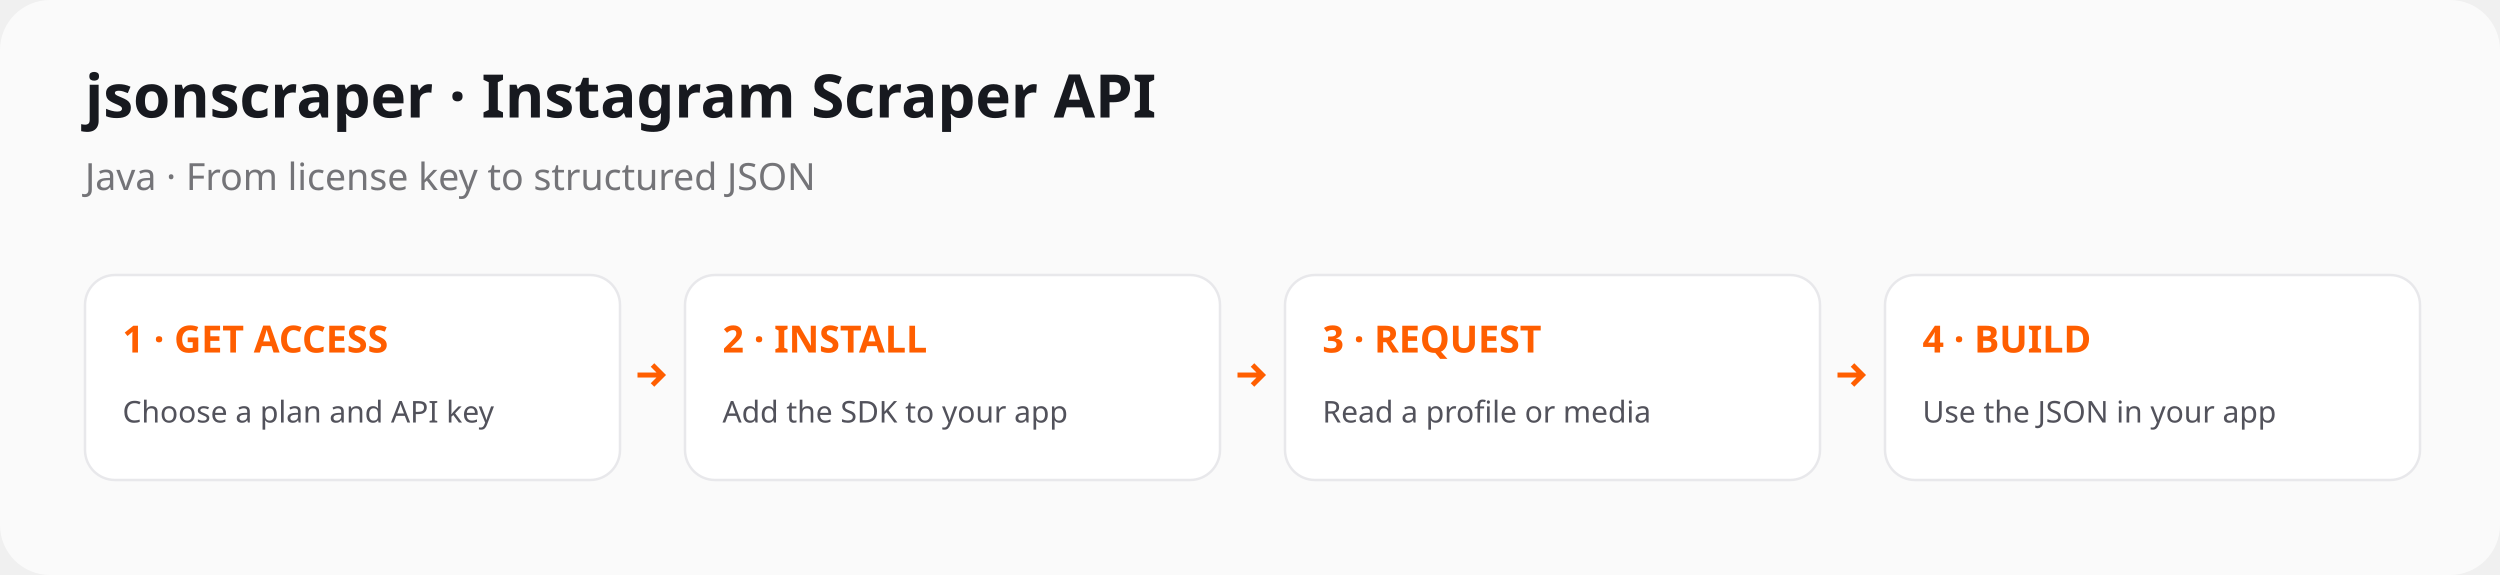
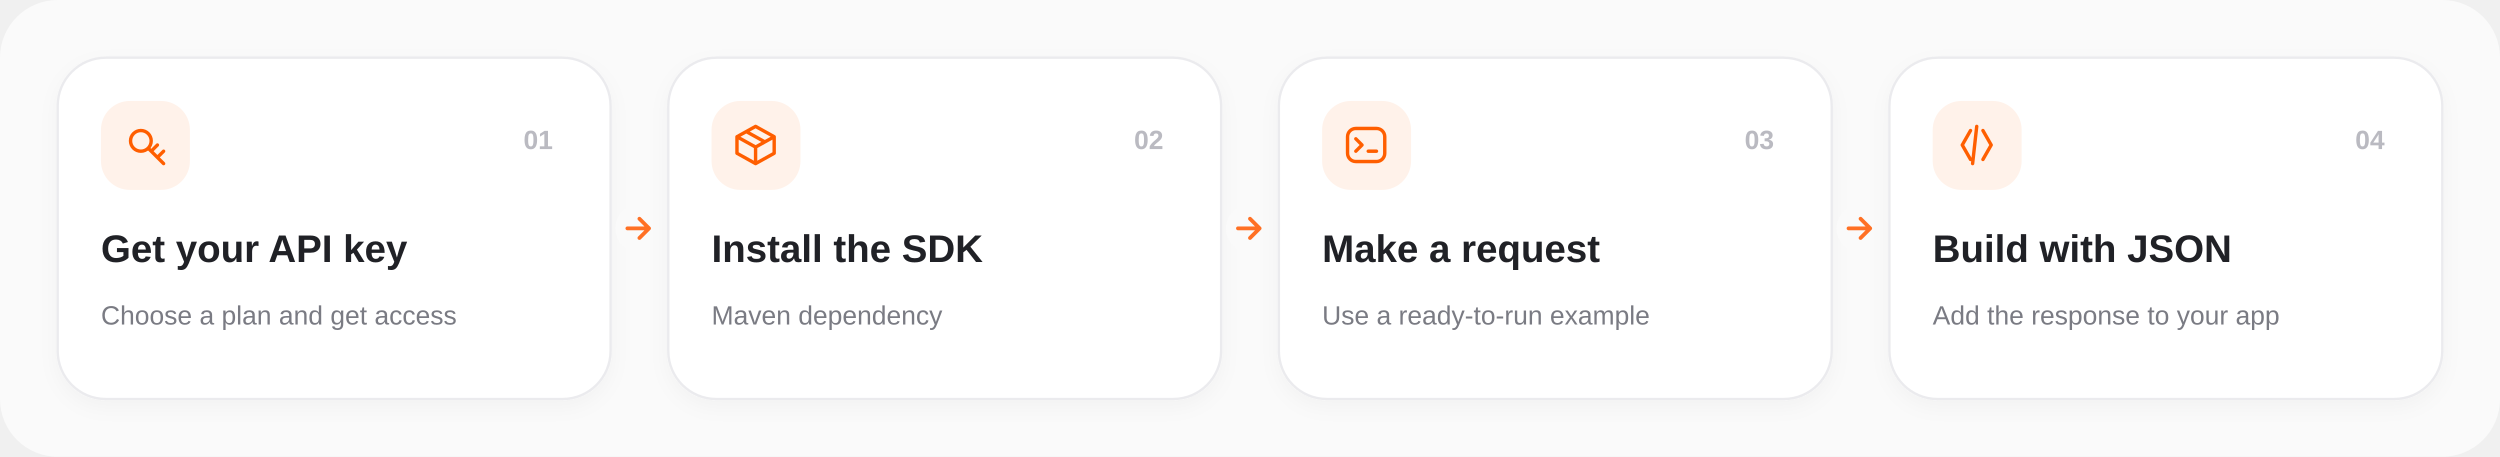
- <svg xmlns="http://www.w3.org/2000/svg" width="1000" height="230" viewBox="0 0 1000 230" role="img" aria-label="Instagram API quick start">
-   <rect width="1000" height="230" rx="20" fill="#fafafa" />
-   <text x="34" y="47" fill="#17191f" font-family="sans-serif" font-size="24" font-weight="700">jsonscraper · Instagram Scraper API</text>
-   <text x="34" y="76" fill="#747478" font-family="sans-serif" font-size="15">Java · From license key to structured JSON</text>
-   <rect x="34" y="110" width="214" height="82" rx="12" fill="#ffffff" stroke="#e8e8eb" />
-   <text x="49" y="141" fill="#ff5e00" font-family="sans-serif" font-size="15" font-weight="700">1 · GET ACCESS</text>
-   <text x="49" y="169" fill="#52525b" font-family="sans-serif" font-size="12">Choose a plan and API key</text>
-   <path d="M255 150h10m-4-4 4 4-4 4" fill="none" stroke="#ff5e00" stroke-width="2" />
-   <rect x="274" y="110" width="214" height="82" rx="12" fill="#ffffff" stroke="#e8e8eb" />
-   <text x="289" y="141" fill="#ff5e00" font-family="sans-serif" font-size="15" font-weight="700">2 · INSTALL</text>
-   <text x="289" y="169" fill="#52525b" font-family="sans-serif" font-size="12">Add the SDK to your app</text>
-   <path d="M495 150h10m-4-4 4 4-4 4" fill="none" stroke="#ff5e00" stroke-width="2" />
-   <rect x="514" y="110" width="214" height="82" rx="12" fill="#ffffff" stroke="#e8e8eb" />
-   <text x="529" y="141" fill="#ff5e00" font-family="sans-serif" font-size="15" font-weight="700">3 · REQUEST</text>
-   <text x="529" y="169" fill="#52525b" font-family="sans-serif" font-size="12">Read a profile or media</text>
-   <path d="M735 150h10m-4-4 4 4-4 4" fill="none" stroke="#ff5e00" stroke-width="2" />
-   <rect x="754" y="110" width="214" height="82" rx="12" fill="#ffffff" stroke="#e8e8eb" />
-   <text x="769" y="141" fill="#ff5e00" font-family="sans-serif" font-size="15" font-weight="700">4 · BUILD</text>
-   <text x="769" y="169" fill="#52525b" font-family="sans-serif" font-size="12">Use the JSON in your app</text>
+ <svg xmlns="http://www.w3.org/2000/svg" width="1040" height="190" viewBox="0 0 1040 190" role="img" aria-label="Quick start: API key, installation, first request, JSON response">
+   <defs>
+     <filter id="shadow" x="-10%" y="-15%" width="120%" height="140%">
+       <feDropShadow dx="0" dy="3" stdDeviation="4" flood-color="#18181b" flood-opacity=".035" />
+     </filter>
+   </defs>
+   <rect width="1040" height="190" rx="24" fill="#fafafa" />
+   <rect x="24" y="24" width="230" height="142" rx="20" fill="#fff" stroke="#ebebee" filter="url(#shadow)" />
+   <rect x="42" y="42" width="37" height="37" rx="12" fill="#fff2ea" />
+   <g transform="translate(50 50) scale(.86)" fill="none" stroke="#ff5e00" stroke-width="1.65" stroke-linecap="round" stroke-linejoin="round">
+     <circle cx="10" cy="10" r="5" />
+     <path d="m14 14 7 7m-3-3 3-3m-6 0 3-3" />
+   </g>
+   <text x="230" y="62" text-anchor="end" fill="#babac1" font-family="Arial,sans-serif" font-size="11" font-weight="600">01</text>
+   <text x="42" y="109" fill="#202126" font-family="Arial,sans-serif" font-size="16" font-weight="600">Get your API key</text>
+   <text x="42" y="135" fill="#7a7b83" font-family="Arial,sans-serif" font-size="11">Choose a plan and get access</text>
+   <circle cx="266" cy="95" r="10" fill="#fafafa" />
+   <path d="M261 95h9m-4-4 4 4-4 4" fill="none" stroke="#ff7024" stroke-width="1.6" stroke-linecap="round" stroke-linejoin="round" />
+   <rect x="278" y="24" width="230" height="142" rx="20" fill="#fff" stroke="#ebebee" filter="url(#shadow)" />
+   <rect x="296" y="42" width="37" height="37" rx="12" fill="#fff2ea" />
+   <g transform="translate(304 50) scale(.86)" fill="none" stroke="#ff5e00" stroke-width="1.65" stroke-linecap="round" stroke-linejoin="round">
+     <path d="m12 3 9 5v8l-9 5-9-5V8l9-5ZM3 8l9 5 9-5m-9 5v8M7.5 5.5l9 5" />
+   </g>
+   <text x="484" y="62" text-anchor="end" fill="#babac1" font-family="Arial,sans-serif" font-size="11" font-weight="600">02</text>
+   <text x="296" y="109" fill="#202126" font-family="Arial,sans-serif" font-size="16" font-weight="600">Install the SDK</text>
+   <text x="296" y="135" fill="#7a7b83" font-family="Arial,sans-serif" font-size="11">Maven dependency</text>
+   <circle cx="520" cy="95" r="10" fill="#fafafa" />
+   <path d="M515 95h9m-4-4 4 4-4 4" fill="none" stroke="#ff7024" stroke-width="1.6" stroke-linecap="round" stroke-linejoin="round" />
+   <rect x="532" y="24" width="230" height="142" rx="20" fill="#fff" stroke="#ebebee" filter="url(#shadow)" />
+   <rect x="550" y="42" width="37" height="37" rx="12" fill="#fff2ea" />
+   <g transform="translate(558 50) scale(.86)" fill="none" stroke="#ff5e00" stroke-width="1.65" stroke-linecap="round" stroke-linejoin="round">
+     <rect x="3" y="4" width="18" height="16" rx="4" />
+     <path d="m7 9 3 3-3 3m6 0h4" />
+   </g>
+   <text x="738" y="62" text-anchor="end" fill="#babac1" font-family="Arial,sans-serif" font-size="11" font-weight="600">03</text>
+   <text x="550" y="109" fill="#202126" font-family="Arial,sans-serif" font-size="16" font-weight="600">Make a request</text>
+   <text x="550" y="135" fill="#7a7b83" font-family="Arial,sans-serif" font-size="11">Use a ready-to-run example</text>
+   <circle cx="774" cy="95" r="10" fill="#fafafa" />
+   <path d="M769 95h9m-4-4 4 4-4 4" fill="none" stroke="#ff7024" stroke-width="1.6" stroke-linecap="round" stroke-linejoin="round" />
+   <rect x="786" y="24" width="230" height="142" rx="20" fill="#fff" stroke="#ebebee" filter="url(#shadow)" />
+   <rect x="804" y="42" width="37" height="37" rx="12" fill="#fff2ea" />
+   <g transform="translate(812 50) scale(.86)" fill="none" stroke="#ff5e00" stroke-width="1.65" stroke-linecap="round" stroke-linejoin="round">
+     <path d="m9 5-4 7 4 7m6-14 4 7-4 7m-3-16-2 18" />
+   </g>
+   <text x="992" y="62" text-anchor="end" fill="#babac1" font-family="Arial,sans-serif" font-size="11" font-weight="600">04</text>
+   <text x="804" y="109" fill="#202126" font-family="Arial,sans-serif" font-size="16" font-weight="600">Build with JSON</text>
+   <text x="804" y="135" fill="#7a7b83" font-family="Arial,sans-serif" font-size="11">Add the response to your app</text>
</svg>
